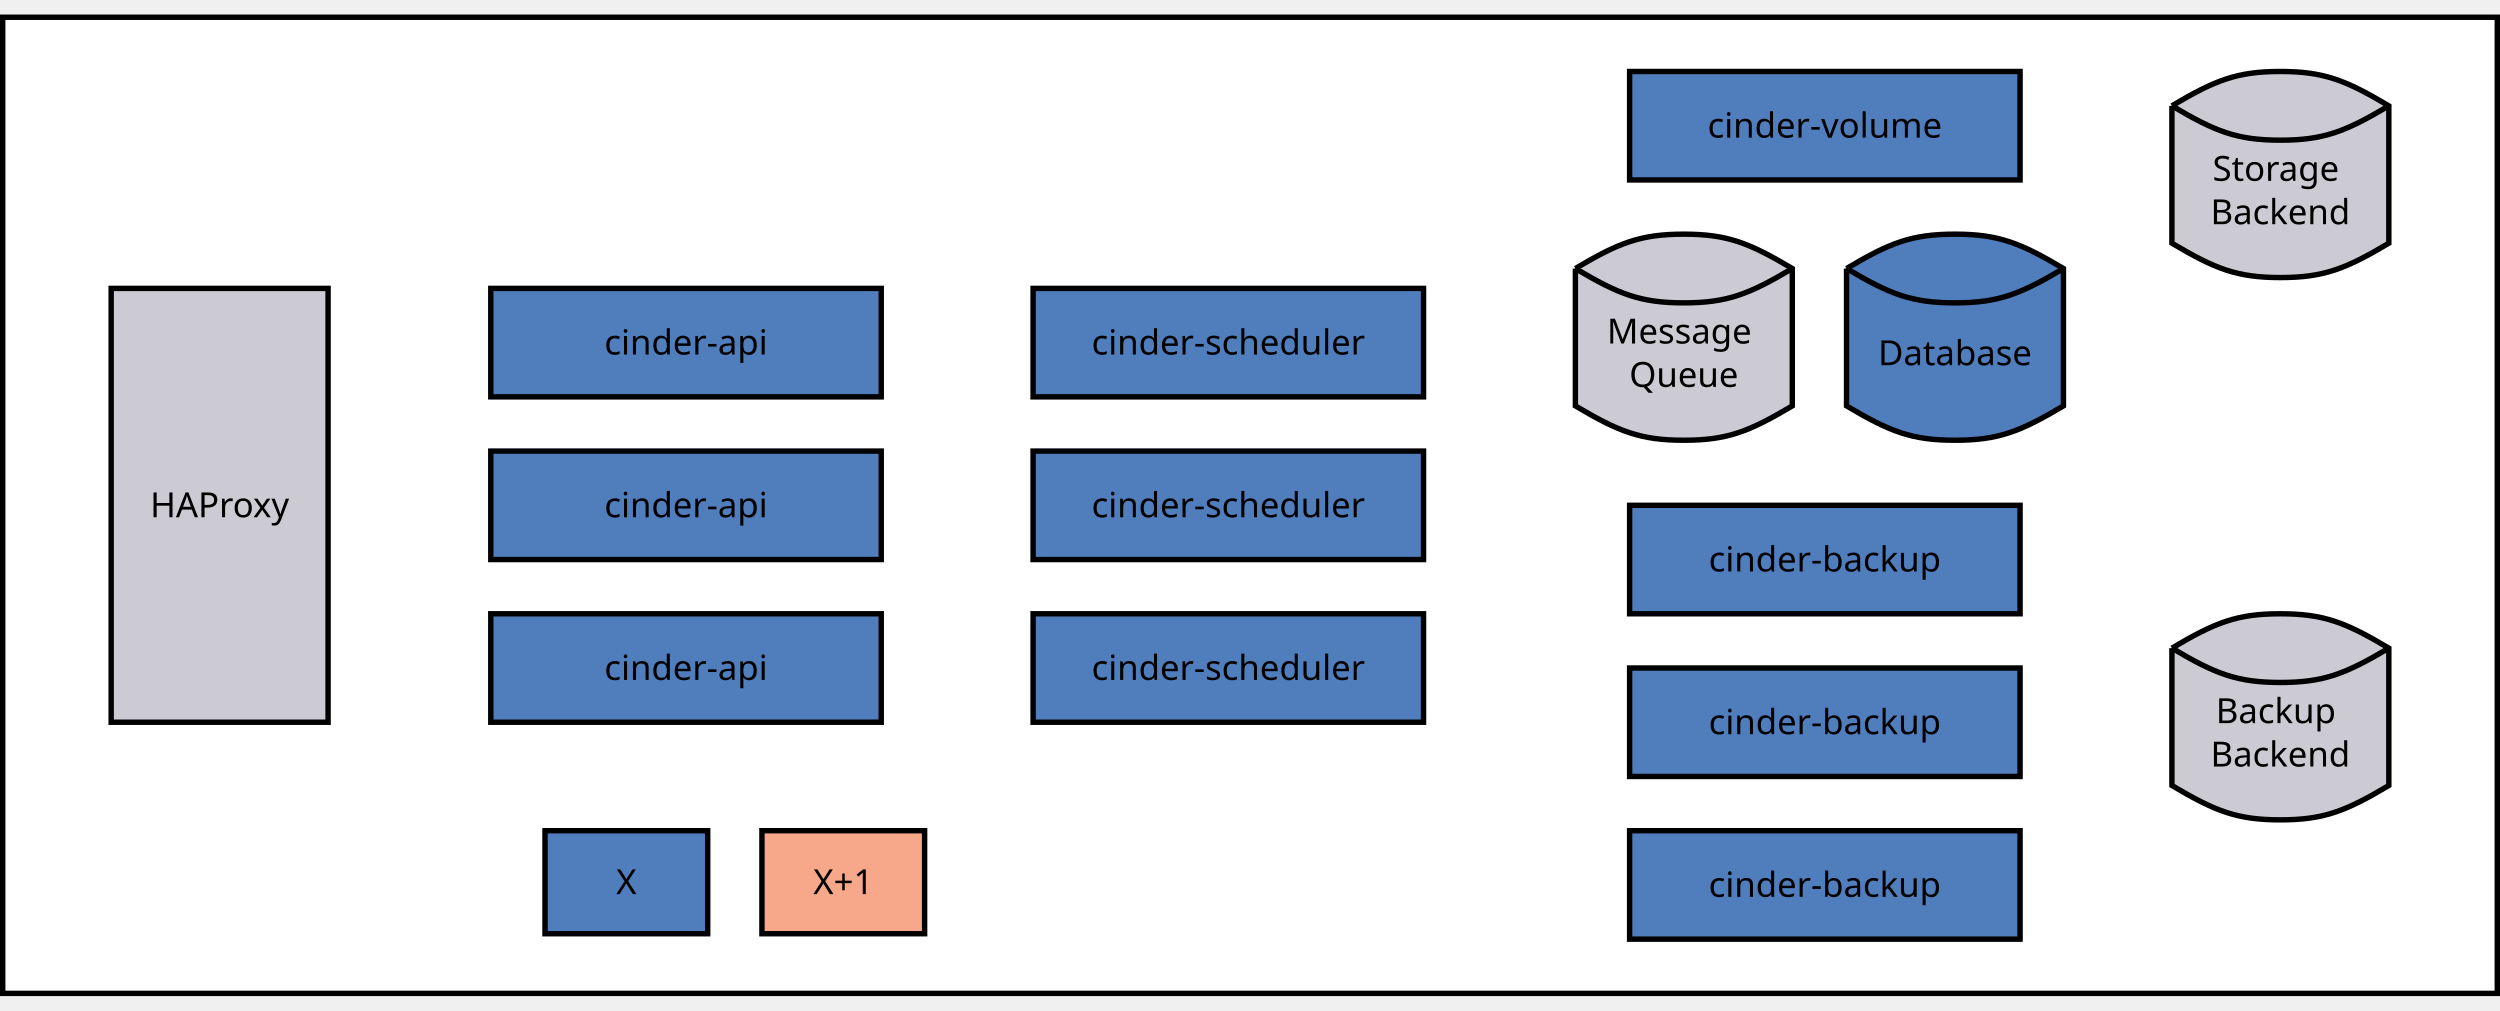
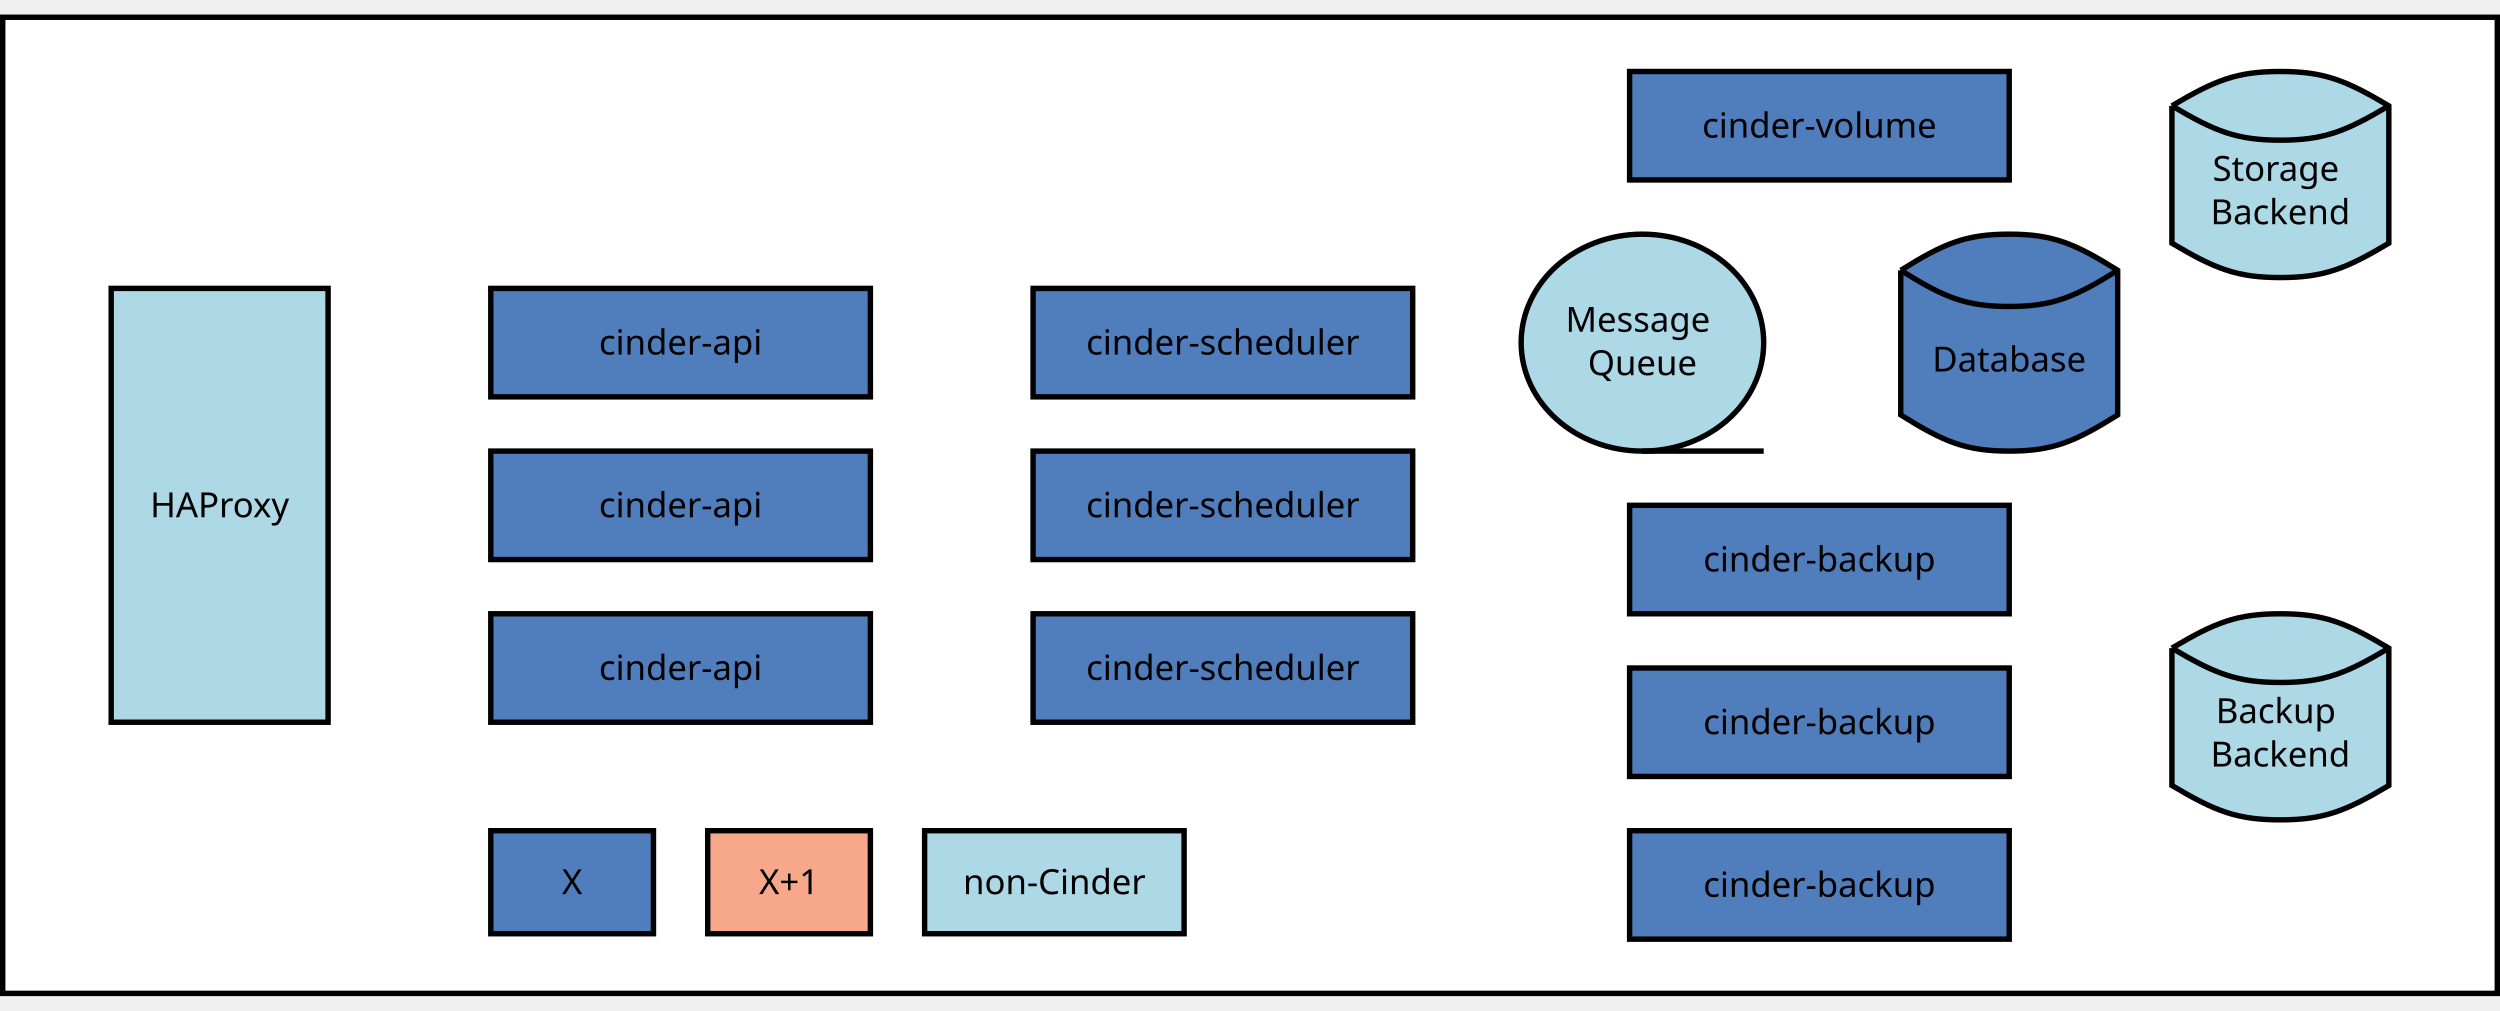
<svg xmlns="http://www.w3.org/2000/svg" width="47cm" height="19cm" viewBox="-61 -21 922 362">
  <g>
    <rect style="fill: #ffffff" x="-60" y="-20" width="920" height="360" />
    <rect style="fill: none; fill-opacity:0; stroke-width: 2; stroke: #000000" x="-60" y="-20" width="920" height="360" />
    <text font-size="12.8" style="fill: #000000;text-anchor:middle;font-family:sans-serif;font-style:normal;font-weight:normal" x="400" y="163.9">
      <tspan x="400" y="163.9" />
    </text>
  </g>
  <g>
-     <rect style="fill: #507dbc" x="120" y="140" width="144" height="40" />
-     <rect style="fill: none; fill-opacity:0; stroke-width: 2; stroke: #000000" x="120" y="140" width="144" height="40" />
-     <text font-size="12.8" style="fill: #000000;text-anchor:middle;font-family:Montserrat;font-style:normal;font-weight:normal" x="192" y="164.4">
-       <tspan x="192" y="164.4">cinder-api</tspan>
+     <rect style="fill: #507dbc" x="120" y="140" width="140" height="40" />
+     <rect style="fill: none; fill-opacity:0; stroke-width: 2; stroke: #000000" x="120" y="140" width="140" height="40" />
+     <text font-size="12.8" style="fill: #000000;text-anchor:middle;font-family:Montserrat;font-style:normal;font-weight:normal" x="190" y="164.4">
+       <tspan x="190" y="164.4">cinder-api</tspan>
    </text>
  </g>
  <g>
-     <rect style="fill: #507dbc" x="320" y="140" width="144" height="40" />
-     <rect style="fill: none; fill-opacity:0; stroke-width: 2; stroke: #000000" x="320" y="140" width="144" height="40" />
-     <text font-size="12.8" style="fill: #000000;text-anchor:middle;font-family:Montserrat;font-style:normal;font-weight:normal" x="392" y="164.4">
-       <tspan x="392" y="164.4">cinder-scheduler</tspan>
+     <rect style="fill: #507dbc" x="320" y="140" width="140" height="40" />
+     <rect style="fill: none; fill-opacity:0; stroke-width: 2; stroke: #000000" x="320" y="140" width="140" height="40" />
+     <text font-size="12.8" style="fill: #000000;text-anchor:middle;font-family:Montserrat;font-style:normal;font-weight:normal" x="390" y="164.4">
+       <tspan x="390" y="164.4">cinder-scheduler</tspan>
    </text>
  </g>
  <g>
-     <rect style="fill: #507dbc" x="540" y="0" width="144" height="40" />
-     <rect style="fill: none; fill-opacity:0; stroke-width: 2; stroke: #000000" x="540" y="0" width="144" height="40" />
-     <text font-size="12.8" style="fill: #000000;text-anchor:middle;font-family:Montserrat;font-style:normal;font-weight:normal" x="612" y="24.4">
-       <tspan x="612" y="24.4">cinder-volume</tspan>
+     <rect style="fill: #507dbc" x="540" y="0" width="140" height="40" />
+     <rect style="fill: none; fill-opacity:0; stroke-width: 2; stroke: #000000" x="540" y="0" width="140" height="40" />
+     <text font-size="12.8" style="fill: #000000;text-anchor:middle;font-family:Montserrat;font-style:normal;font-weight:normal" x="610" y="24.4">
+       <tspan x="610" y="24.4">cinder-volume</tspan>
    </text>
  </g>
  <g>
-     <path style="fill: #cccbd3" d="M 740 12.667 C 756,3.167 764,0 780,0 C 796,0 804,3.167 820,12.667 L 820,63.333 C 804,72.833 796,76 780,76 C 764,76 756,72.833 740,63.333 L 740,12.667z" />
+     <path style="fill: #add8e6" d="M 740 12.667 C 756,3.167 764,0 780,0 C 796,0 804,3.167 820,12.667 L 820,63.333 C 804,72.833 796,76 780,76 C 764,76 756,72.833 740,63.333 L 740,12.667z" />
    <path style="fill: none; fill-opacity:0; stroke-width: 2; stroke: #000000" d="M 740 12.667 C 756,3.167 764,0 780,0 C 796,0 804,3.167 820,12.667 L 820,63.333 C 804,72.833 796,76 780,76 C 764,76 756,72.833 740,63.333 L 740,12.667" />
    <path style="fill: none; fill-opacity:0; stroke-width: 2; stroke: #000000" d="M 740 12.667 C 756,22.167 764,25.333 780,25.333 C 796,25.333 804,22.167 820,12.667" />
    <text font-size="12.8" style="fill: #000000;text-anchor:middle;font-family:Montserrat;font-style:normal;font-weight:normal" x="780" y="40.333">
      <tspan x="780" y="40.333">Storage</tspan>
      <tspan x="780" y="56.333">Backend</tspan>
    </text>
  </g>
  <g>
-     <rect style="fill: #507dbc" x="540" y="280" width="144" height="40" />
-     <rect style="fill: none; fill-opacity:0; stroke-width: 2; stroke: #000000" x="540" y="280" width="144" height="40" />
-     <text font-size="12.8" style="fill: #000000;text-anchor:middle;font-family:Montserrat;font-style:normal;font-weight:normal" x="612" y="304.4">
-       <tspan x="612" y="304.4">cinder-backup</tspan>
+     <rect style="fill: #507dbc" x="540" y="280" width="140" height="40" />
+     <rect style="fill: none; fill-opacity:0; stroke-width: 2; stroke: #000000" x="540" y="280" width="140" height="40" />
+     <text font-size="12.8" style="fill: #000000;text-anchor:middle;font-family:Montserrat;font-style:normal;font-weight:normal" x="610" y="304.4">
+       <tspan x="610" y="304.4">cinder-backup</tspan>
    </text>
  </g>
  <g>
-     <rect style="fill: #507dbc" x="540" y="220" width="144" height="40" />
-     <rect style="fill: none; fill-opacity:0; stroke-width: 2; stroke: #000000" x="540" y="220" width="144" height="40" />
-     <text font-size="12.8" style="fill: #000000;text-anchor:middle;font-family:Montserrat;font-style:normal;font-weight:normal" x="612" y="244.4">
-       <tspan x="612" y="244.4">cinder-backup</tspan>
+     <rect style="fill: #507dbc" x="540" y="220" width="140" height="40" />
+     <rect style="fill: none; fill-opacity:0; stroke-width: 2; stroke: #000000" x="540" y="220" width="140" height="40" />
+     <text font-size="12.8" style="fill: #000000;text-anchor:middle;font-family:Montserrat;font-style:normal;font-weight:normal" x="610" y="244.4">
+       <tspan x="610" y="244.4">cinder-backup</tspan>
    </text>
  </g>
  <g>
-     <path style="fill: #cccbd3" d="M 740 212.667 C 756,203.167 764,200 780,200 C 796,200 804,203.167 820,212.667 L 820,263.333 C 804,272.833 796,276 780,276 C 764,276 756,272.833 740,263.333 L 740,212.667z" />
+     <path style="fill: #add8e6" d="M 740 212.667 C 756,203.167 764,200 780,200 C 796,200 804,203.167 820,212.667 L 820,263.333 C 804,272.833 796,276 780,276 C 764,276 756,272.833 740,263.333 L 740,212.667z" />
    <path style="fill: none; fill-opacity:0; stroke-width: 2; stroke: #000000" d="M 740 212.667 C 756,203.167 764,200 780,200 C 796,200 804,203.167 820,212.667 L 820,263.333 C 804,272.833 796,276 780,276 C 764,276 756,272.833 740,263.333 L 740,212.667" />
    <path style="fill: none; fill-opacity:0; stroke-width: 2; stroke: #000000" d="M 740 212.667 C 756,222.167 764,225.333 780,225.333 C 796,225.333 804,222.167 820,212.667" />
    <text font-size="12.8" style="fill: #000000;text-anchor:middle;font-family:Montserrat;font-style:normal;font-weight:normal" x="780" y="240.333">
      <tspan x="780" y="240.333">Backup</tspan>
      <tspan x="780" y="256.333">Backend</tspan>
    </text>
  </g>
  <g>
-     <rect style="fill: #507dbc" x="320" y="80" width="144" height="40" />
-     <rect style="fill: none; fill-opacity:0; stroke-width: 2; stroke: #000000" x="320" y="80" width="144" height="40" />
-     <text font-size="12.8" style="fill: #000000;text-anchor:middle;font-family:Montserrat;font-style:normal;font-weight:normal" x="392" y="104.4">
-       <tspan x="392" y="104.4">cinder-scheduler</tspan>
+     <rect style="fill: #507dbc" x="320" y="80" width="140" height="40" />
+     <rect style="fill: none; fill-opacity:0; stroke-width: 2; stroke: #000000" x="320" y="80" width="140" height="40" />
+     <text font-size="12.8" style="fill: #000000;text-anchor:middle;font-family:Montserrat;font-style:normal;font-weight:normal" x="390" y="104.4">
+       <tspan x="390" y="104.4">cinder-scheduler</tspan>
    </text>
  </g>
  <g>
-     <rect style="fill: #507dbc" x="320" y="200" width="144" height="40" />
-     <rect style="fill: none; fill-opacity:0; stroke-width: 2; stroke: #000000" x="320" y="200" width="144" height="40" />
-     <text font-size="12.8" style="fill: #000000;text-anchor:middle;font-family:Montserrat;font-style:normal;font-weight:normal" x="392" y="224.4">
-       <tspan x="392" y="224.4">cinder-scheduler</tspan>
+     <rect style="fill: #507dbc" x="320" y="200" width="140" height="40" />
+     <rect style="fill: none; fill-opacity:0; stroke-width: 2; stroke: #000000" x="320" y="200" width="140" height="40" />
+     <text font-size="12.8" style="fill: #000000;text-anchor:middle;font-family:Montserrat;font-style:normal;font-weight:normal" x="390" y="224.4">
+       <tspan x="390" y="224.4">cinder-scheduler</tspan>
    </text>
  </g>
  <g>
-     <rect style="fill: #cccbd3" x="-20" y="80" width="80" height="160" />
+     <rect style="fill: #add8e6" x="-20" y="80" width="80" height="160" />
    <rect style="fill: none; fill-opacity:0; stroke-width: 2; stroke: #000000" x="-20" y="80" width="80" height="160" />
    <text font-size="12.8" style="fill: #000000;text-anchor:middle;font-family:Montserrat;font-style:normal;font-weight:normal" x="20" y="164.4">
      <tspan x="20" y="164.4">HAProxy</tspan>
    </text>
  </g>
  <g>
-     <rect style="fill: #507dbc" x="120" y="80" width="144" height="40" />
-     <rect style="fill: none; fill-opacity:0; stroke-width: 2; stroke: #000000" x="120" y="80" width="144" height="40" />
-     <text font-size="12.8" style="fill: #000000;text-anchor:middle;font-family:Montserrat;font-style:normal;font-weight:normal" x="192" y="104.4">
-       <tspan x="192" y="104.4">cinder-api</tspan>
+     <rect style="fill: #507dbc" x="120" y="200" width="140" height="40" />
+     <rect style="fill: none; fill-opacity:0; stroke-width: 2; stroke: #000000" x="120" y="200" width="140" height="40" />
+     <text font-size="12.8" style="fill: #000000;text-anchor:middle;font-family:Montserrat;font-style:normal;font-weight:normal" x="190" y="224.4">
+       <tspan x="190" y="224.4">cinder-api</tspan>
    </text>
  </g>
  <g>
-     <rect style="fill: #507dbc" x="120" y="200" width="144" height="40" />
-     <rect style="fill: none; fill-opacity:0; stroke-width: 2; stroke: #000000" x="120" y="200" width="144" height="40" />
-     <text font-size="12.8" style="fill: #000000;text-anchor:middle;font-family:Montserrat;font-style:normal;font-weight:normal" x="192" y="224.4">
-       <tspan x="192" y="224.4">cinder-api</tspan>
+     <path style="fill: #507dbc" d="M 640 73.333 C 656,63.333 664,60 680,60 C 696,60 704,63.333 720,73.333 L 720,126.667 C 704,136.667 696,140 680,140 C 664,140 656,136.667 640,126.667 L 640,73.333z" />
+     <path style="fill: none; fill-opacity:0; stroke-width: 2; stroke: #000000" d="M 640 73.333 C 656,63.333 664,60 680,60 C 696,60 704,63.333 720,73.333 L 720,126.667 C 704,136.667 696,140 680,140 C 664,140 656,136.667 640,126.667 L 640,73.333" />
+     <path style="fill: none; fill-opacity:0; stroke-width: 2; stroke: #000000" d="M 640 73.333 C 656,83.333 664,86.667 680,86.667 C 696,86.667 704,83.333 720,73.333" />
+     <text font-size="12.8" style="fill: #000000;text-anchor:middle;font-family:Montserrat;font-style:normal;font-weight:normal" x="680" y="110.667">
+       <tspan x="680" y="110.667">Database</tspan>
    </text>
  </g>
  <g>
-     <path style="fill: #cccbd3" d="M 520 72.667 C 536,63.167 544,60 560,60 C 576,60 584,63.167 600,72.667 L 600,123.333 C 584,132.833 576,136 560,136 C 544,136 536,132.833 520,123.333 L 520,72.667z" />
-     <path style="fill: none; fill-opacity:0; stroke-width: 2; stroke: #000000" d="M 520 72.667 C 536,63.167 544,60 560,60 C 576,60 584,63.167 600,72.667 L 600,123.333 C 584,132.833 576,136 560,136 C 544,136 536,132.833 520,123.333 L 520,72.667" />
-     <path style="fill: none; fill-opacity:0; stroke-width: 2; stroke: #000000" d="M 520 72.667 C 536,82.167 544,85.333 560,85.333 C 576,85.333 584,82.167 600,72.667" />
-     <text font-size="12.8" style="fill: #000000;text-anchor:middle;font-family:Montserrat;font-style:normal;font-weight:normal" x="560" y="100.333">
-       <tspan x="560" y="100.333">Message</tspan>
-       <tspan x="560" y="116.333">Queue</tspan>
+     <rect style="fill: #507dbc" x="120" y="280" width="60" height="38" />
+     <rect style="fill: none; fill-opacity:0; stroke-width: 2; stroke: #000000" x="120" y="280" width="60" height="38" />
+     <text font-size="12.8" style="fill: #000000;text-anchor:middle;font-family:Montserrat;font-style:normal;font-weight:normal" x="150" y="303.4">
+       <tspan x="150" y="303.4">X</tspan>
    </text>
  </g>
  <g>
-     <path style="fill: #507dbc" d="M 620 72.667 C 636,63.167 644,60 660,60 C 676,60 684,63.167 700,72.667 L 700,123.333 C 684,132.833 676,136 660,136 C 644,136 636,132.833 620,123.333 L 620,72.667z" />
-     <path style="fill: none; fill-opacity:0; stroke-width: 2; stroke: #000000" d="M 620 72.667 C 636,63.167 644,60 660,60 C 676,60 684,63.167 700,72.667 L 700,123.333 C 684,132.833 676,136 660,136 C 644,136 636,132.833 620,123.333 L 620,72.667" />
-     <path style="fill: none; fill-opacity:0; stroke-width: 2; stroke: #000000" d="M 620 72.667 C 636,82.167 644,85.333 660,85.333 C 676,85.333 684,82.167 700,72.667" />
-     <text font-size="12.8" style="fill: #000000;text-anchor:middle;font-family:Montserrat;font-style:normal;font-weight:normal" x="660" y="108.333">
-       <tspan x="660" y="108.333">Database</tspan>
+     <rect style="fill: #f7a88a" x="200" y="280" width="60" height="38" />
+     <rect style="fill: none; fill-opacity:0; stroke-width: 2; stroke: #000000" x="200" y="280" width="60" height="38" />
+     <text font-size="12.8" style="fill: #000000;text-anchor:middle;font-family:Montserrat;font-style:normal;font-weight:normal" x="230" y="303.4">
+       <tspan x="230" y="303.4">X+1</tspan>
+     </text>
+   </g>
+   <text font-size="12.8" style="fill: #000000;text-anchor:start;font-family:sans-serif;font-style:normal;font-weight:normal" x="150" y="299">
+     <tspan x="150" y="299" />
+   </text>
+   <text font-size="12.8" style="fill: #000000;text-anchor:start;font-family:sans-serif;font-style:normal;font-weight:normal" x="230" y="299">
+     <tspan x="230" y="299" />
+   </text>
+   <g>
+     <rect style="fill: #507dbc" x="540" y="160" width="140" height="40" />
+     <rect style="fill: none; fill-opacity:0; stroke-width: 2; stroke: #000000" x="540" y="160" width="140" height="40" />
+     <text font-size="12.8" style="fill: #000000;text-anchor:middle;font-family:Montserrat;font-style:normal;font-weight:normal" x="610" y="184.4">
+       <tspan x="610" y="184.4">cinder-backup</tspan>
+     </text>
+   </g>
+   <text font-size="12.8" style="fill: #000000;text-anchor:start;font-family:sans-serif;font-style:normal;font-weight:normal" x="398.178" y="14.542">
+     <tspan x="398.178" y="14.542" />
+   </text>
+   <g>
+     <rect style="fill: #507dbc" x="120" y="80" width="140" height="40" />
+     <rect style="fill: none; fill-opacity:0; stroke-width: 2; stroke: #000000" x="120" y="80" width="140" height="40" />
+     <text font-size="12.8" style="fill: #000000;text-anchor:middle;font-family:Montserrat;font-style:normal;font-weight:normal" x="190" y="104.4">
+       <tspan x="190" y="104.4">cinder-api</tspan>
    </text>
  </g>
  <g>
-     <rect style="fill: #507dbc" x="140" y="280" width="60" height="38" />
-     <rect style="fill: none; fill-opacity:0; stroke-width: 2; stroke: #000000" x="140" y="280" width="60" height="38" />
-     <text font-size="12.8" style="fill: #000000;text-anchor:middle;font-family:Montserrat;font-style:normal;font-weight:normal" x="170" y="303.4">
-       <tspan x="170" y="303.4">X</tspan>
+     <ellipse style="fill: #add8e6" cx="544.725" cy="100" rx="44.725" ry="40" />
+     <ellipse style="fill: none; fill-opacity:0; stroke-width: 2; stroke: #000000" cx="544.725" cy="100" rx="44.725" ry="40" />
+     <line style="fill: none; fill-opacity:0; stroke-width: 2; stroke: #000000" x1="544.725" y1="140" x2="589.45" y2="140" />
+     <text font-size="12.8" style="fill: #000000;text-anchor:middle;font-family:Montserrat;font-style:normal;font-weight:normal" x="544.725" y="96">
+       <tspan x="544.725" y="96">Message</tspan>
+       <tspan x="544.725" y="112">Queue</tspan>
    </text>
  </g>
-   <g>
-     <rect style="fill: #f7a88a" x="220" y="280" width="60" height="38" />
-     <rect style="fill: none; fill-opacity:0; stroke-width: 2; stroke: #000000" x="220" y="280" width="60" height="38" />
-     <text font-size="12.8" style="fill: #000000;text-anchor:middle;font-family:Montserrat;font-style:normal;font-weight:normal" x="250" y="303.4">
-       <tspan x="250" y="303.4">X+1</tspan>
-     </text>
-   </g>
-   <text font-size="12.8" style="fill: #000000;text-anchor:start;font-family:sans-serif;font-style:normal;font-weight:normal" x="170" y="299">
-     <tspan x="170" y="299" />
-   </text>
-   <text font-size="12.8" style="fill: #000000;text-anchor:start;font-family:sans-serif;font-style:normal;font-weight:normal" x="250" y="299">
-     <tspan x="250" y="299" />
+   <text font-size="12.8" style="fill: #000000;text-anchor:start;font-family:sans-serif;font-style:normal;font-weight:normal" x="544.725" y="108">
+     <tspan x="544.725" y="108" />
  </text>
  <g>
-     <rect style="fill: #507dbc" x="540" y="160" width="144" height="40" />
-     <rect style="fill: none; fill-opacity:0; stroke-width: 2; stroke: #000000" x="540" y="160" width="144" height="40" />
-     <text font-size="12.8" style="fill: #000000;text-anchor:middle;font-family:Montserrat;font-style:normal;font-weight:normal" x="612" y="184.4">
-       <tspan x="612" y="184.4">cinder-backup</tspan>
+     <rect style="fill: #add8e6" x="280" y="280" width="95.7" height="38" />
+     <rect style="fill: none; fill-opacity:0; stroke-width: 2; stroke: #000000" x="280" y="280" width="95.7" height="38" />
+     <text font-size="12.8" style="fill: #000000;text-anchor:middle;font-family:Montserrat;font-style:normal;font-weight:normal" x="327.85" y="303.4">
+       <tspan x="327.85" y="303.4">non-Cinder</tspan>
    </text>
  </g>
</svg>
